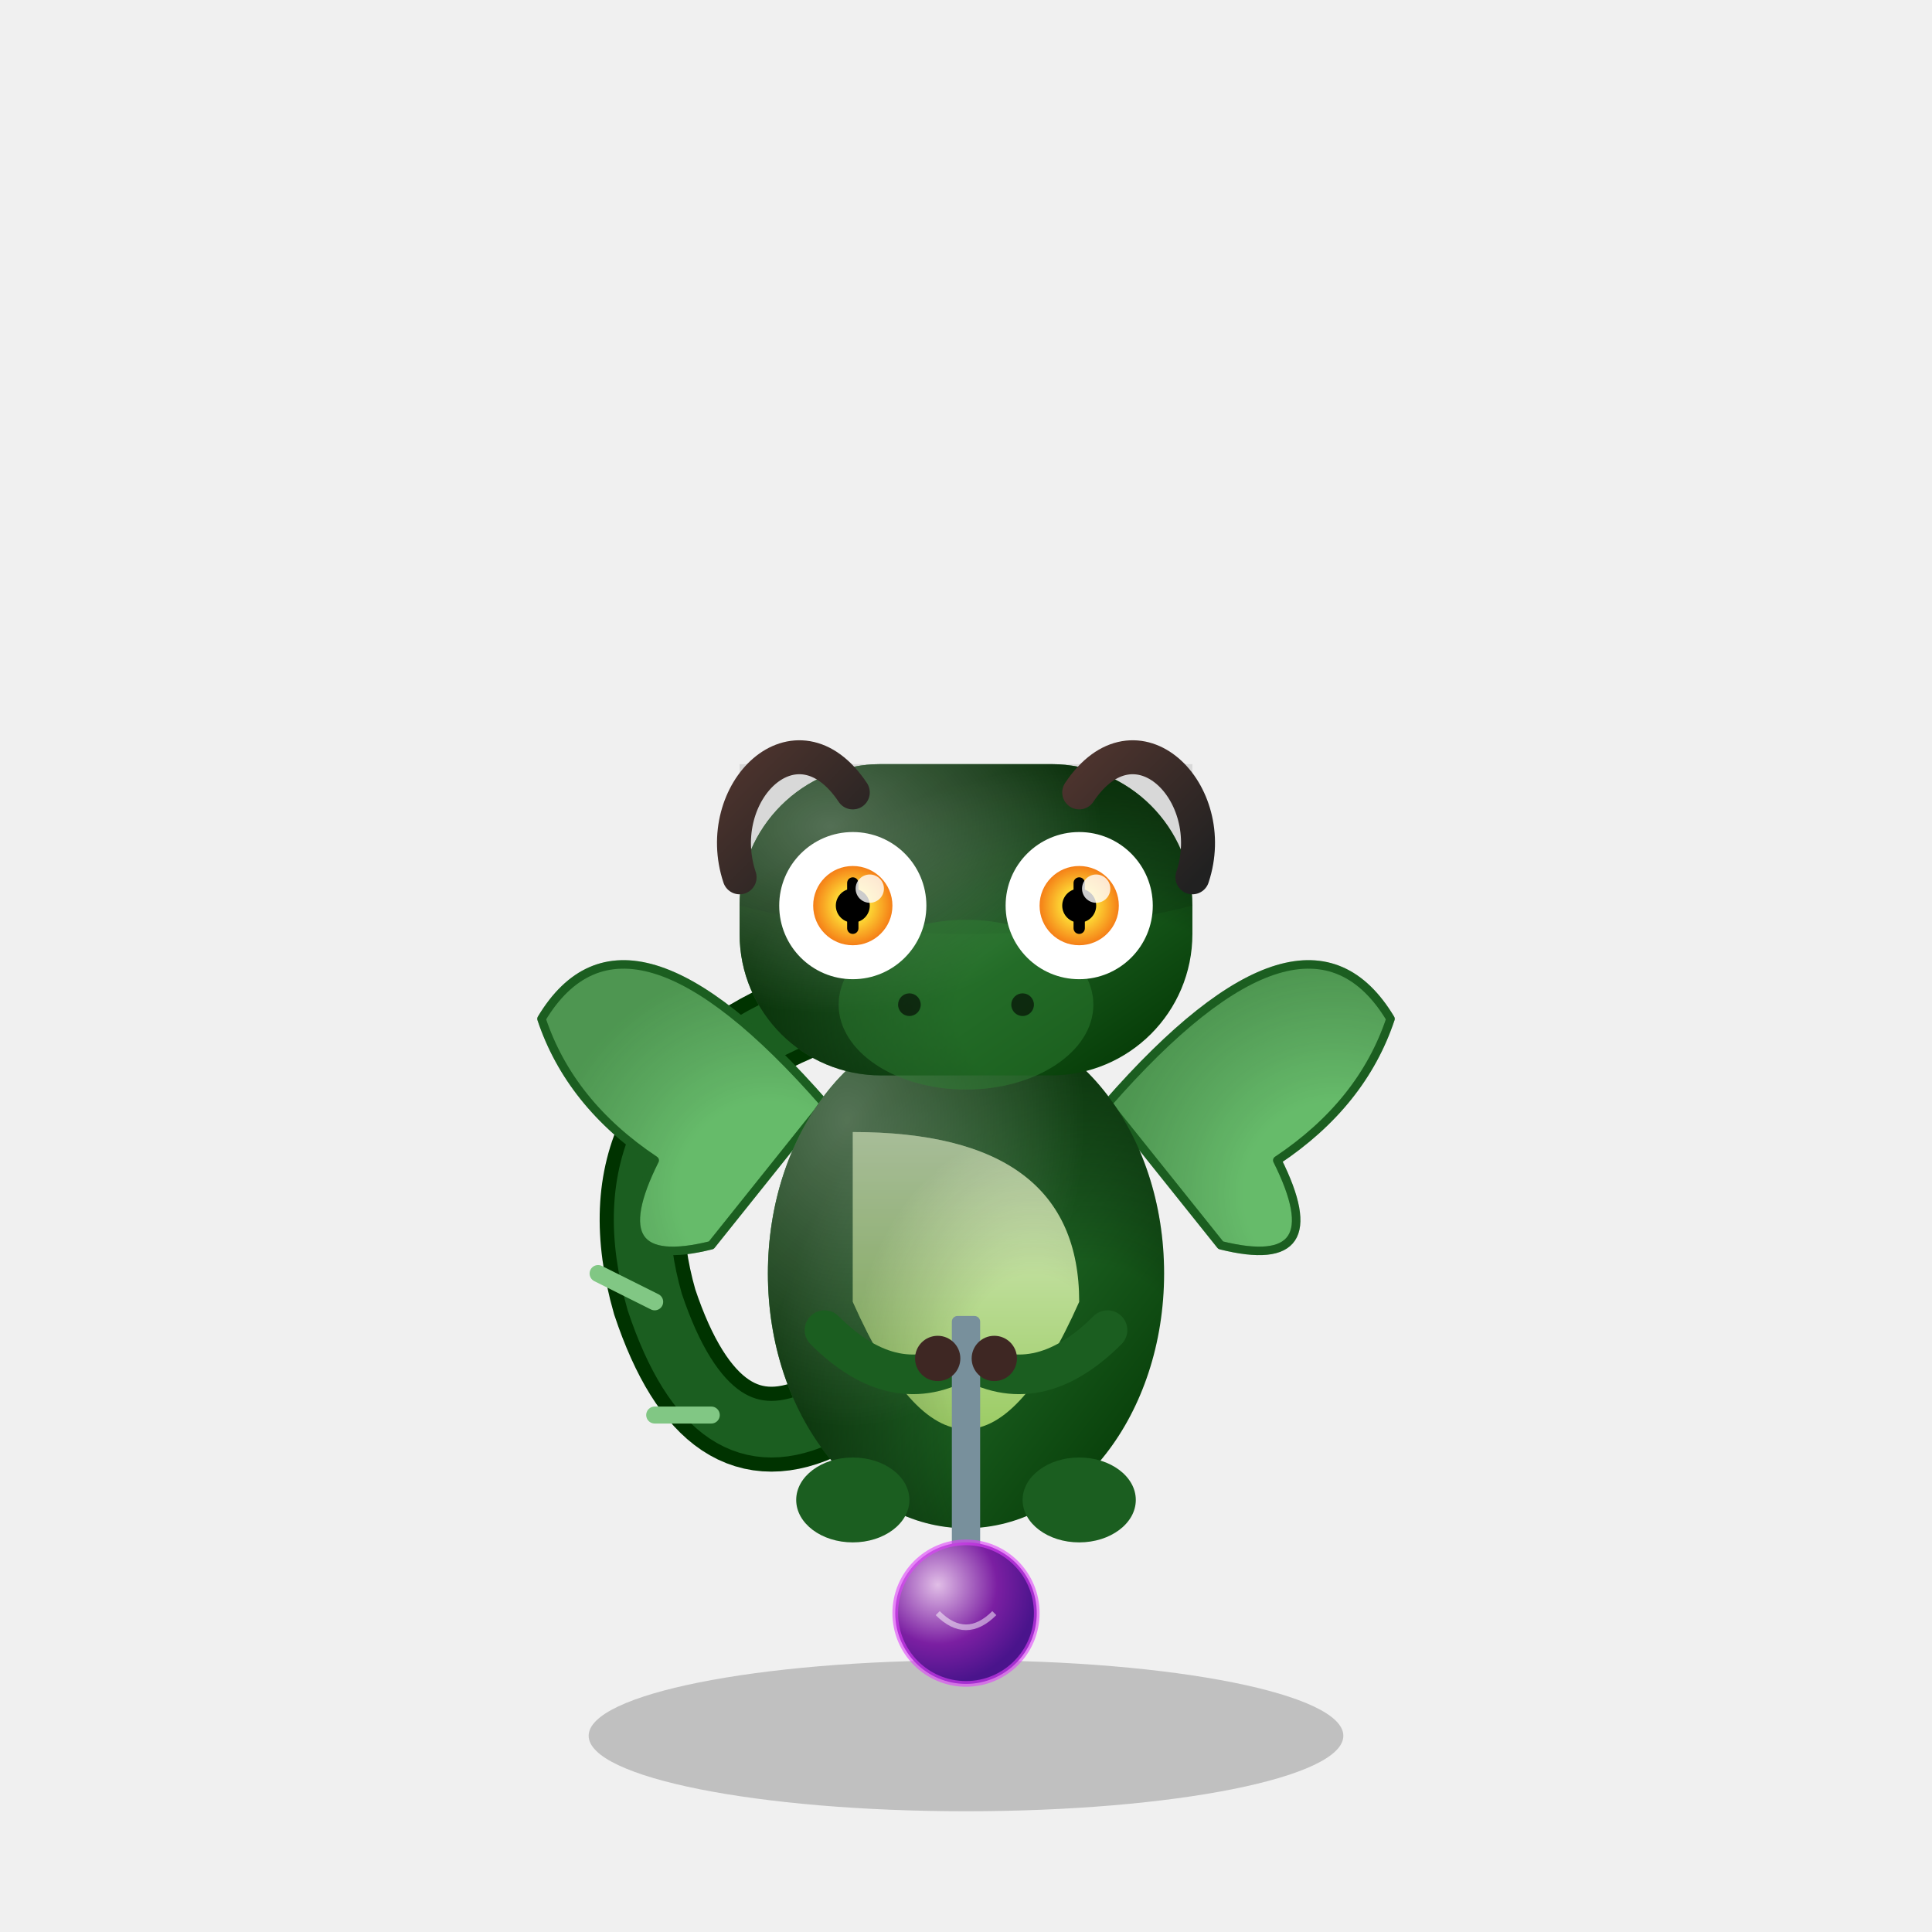
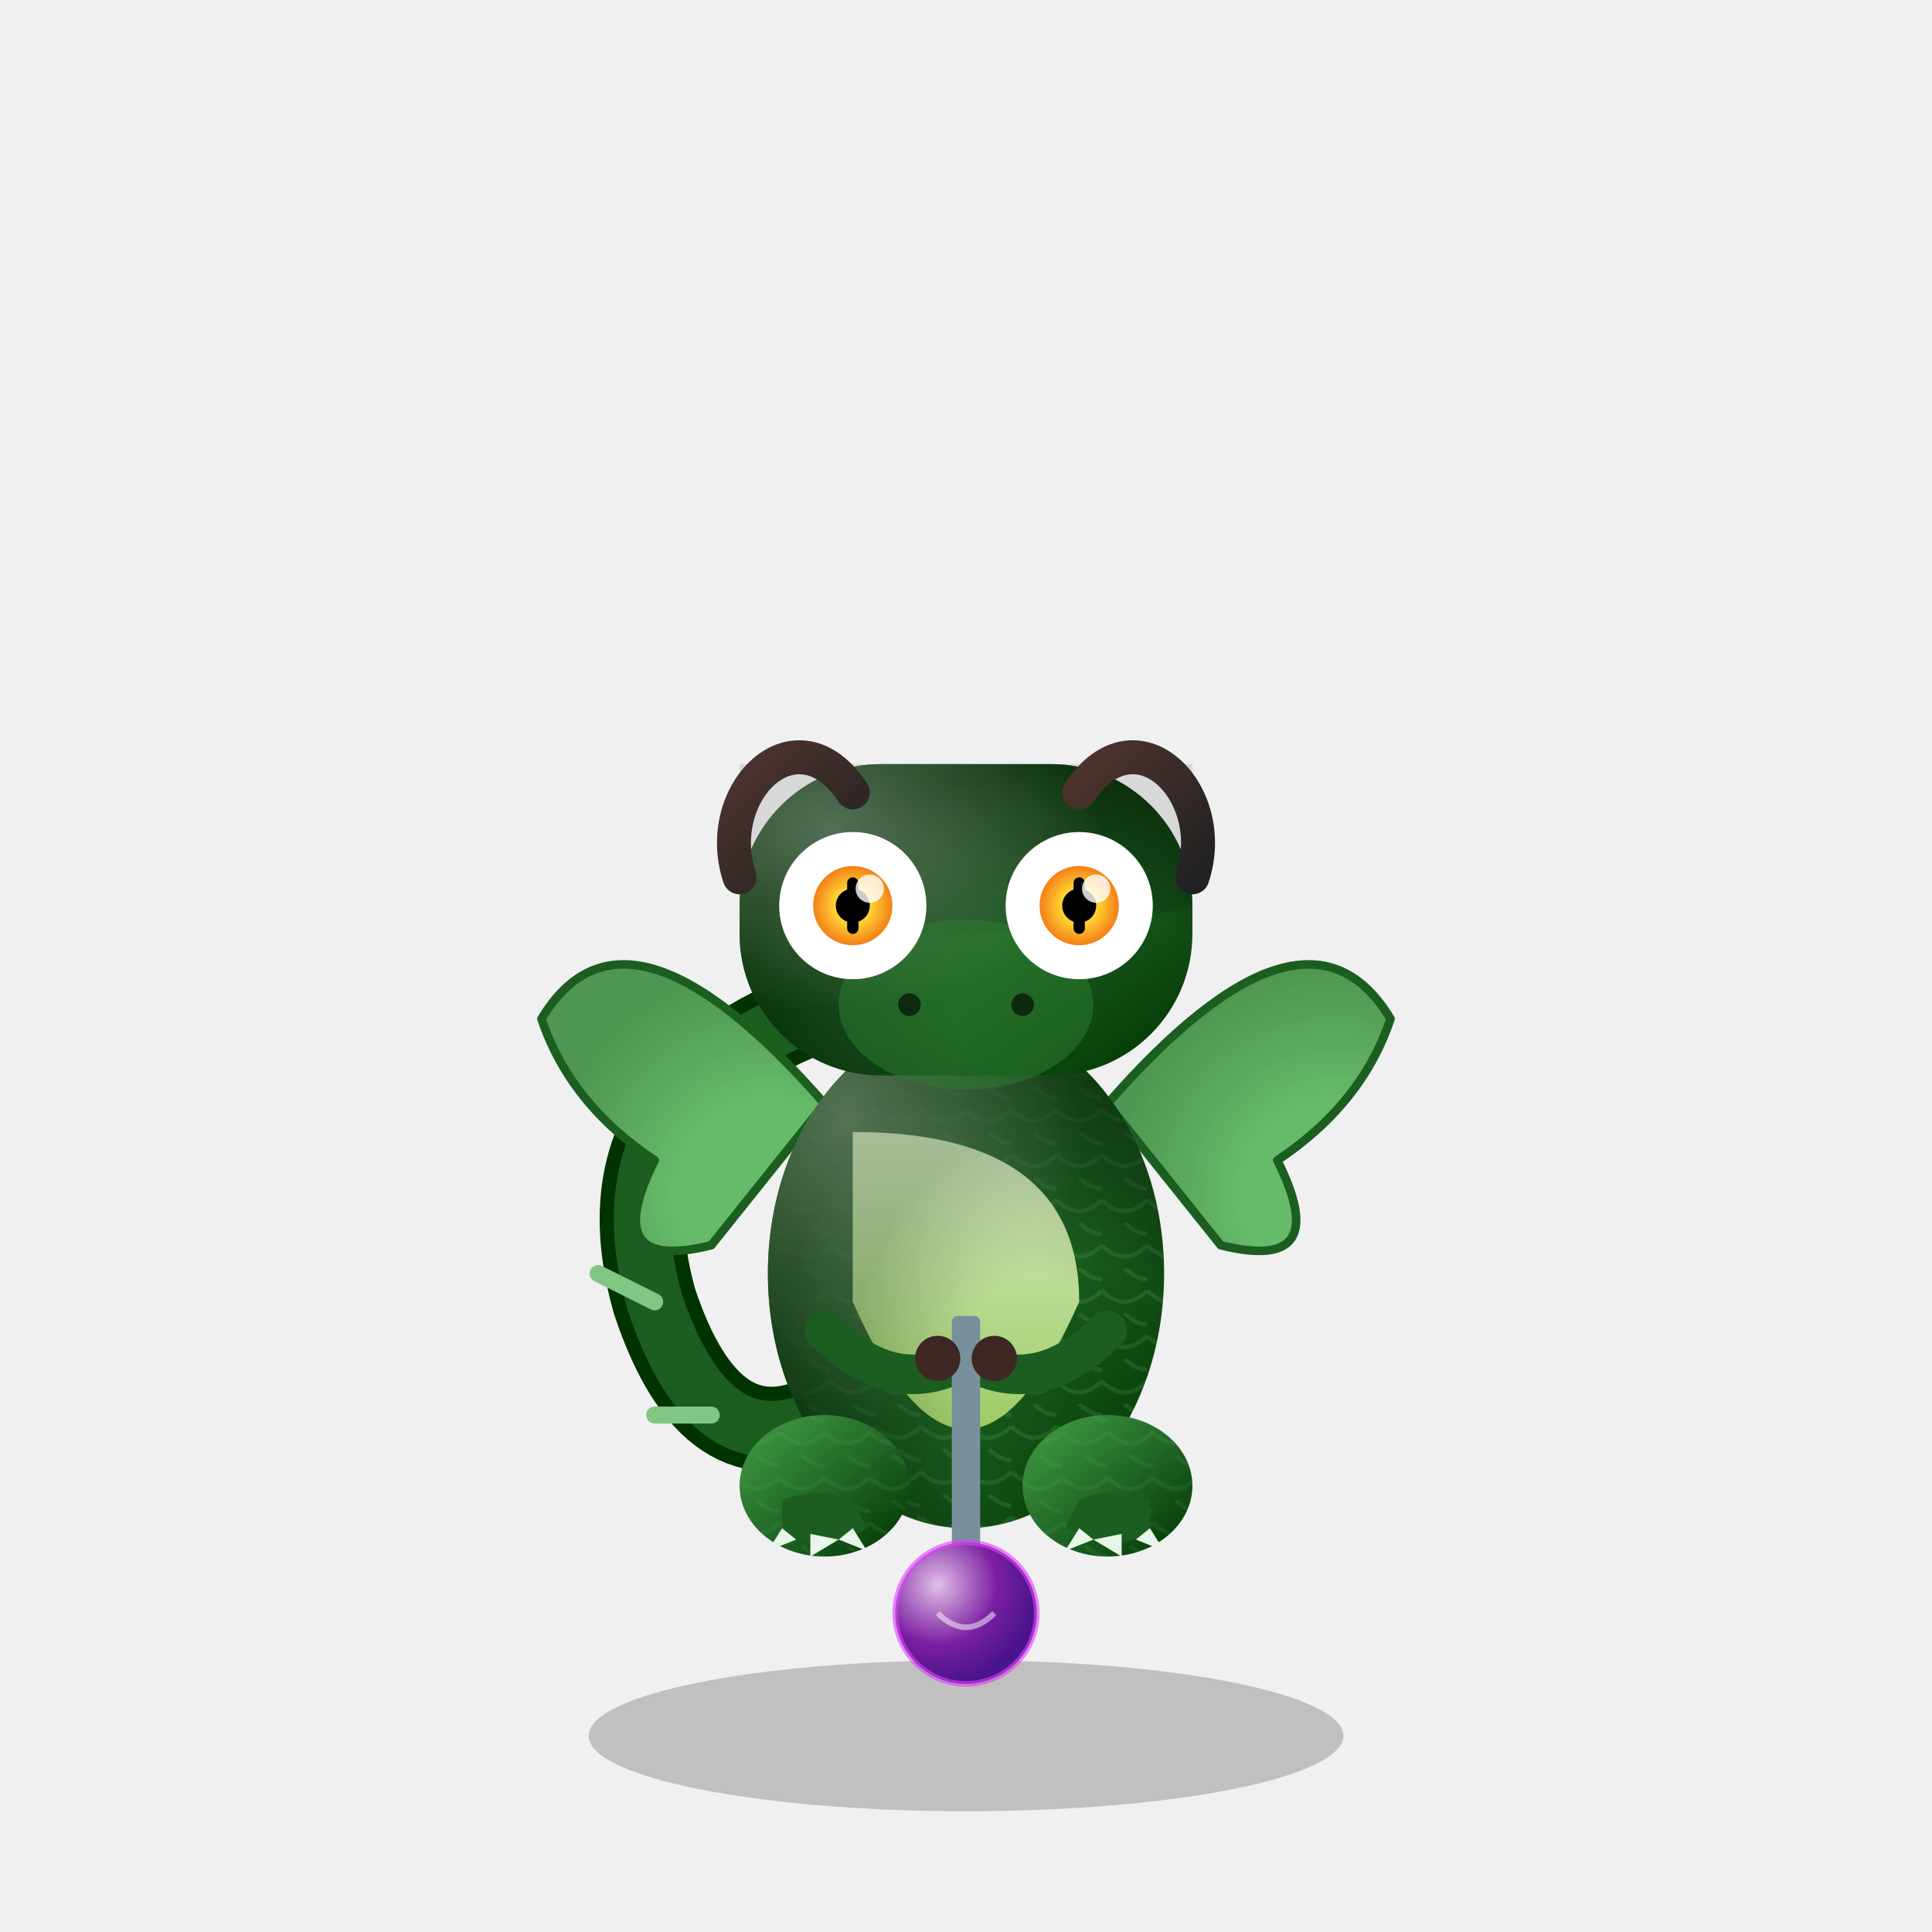
<svg xmlns="http://www.w3.org/2000/svg" width="512" height="512" viewBox="0 0 512 512">
  <defs>
    <linearGradient id="bodyGrad_ex" x1="0%" y1="0%" x2="100%" y2="100%">
      <stop offset="0%" stop-color="#43A047" />
      <stop offset="60%" stop-color="#1B5E20" />
      <stop offset="100%" stop-color="#003300" />
    </linearGradient>
    <linearGradient id="bellyGrad_ex" x1="0%" y1="0%" x2="0%" y2="100%">
      <stop offset="0%" stop-color="#DCEDC8" />
      <stop offset="100%" stop-color="#9CCC65" />
    </linearGradient>
    <linearGradient id="hornGrad_ex" x1="0%" y1="0%" x2="100%" y2="100%">
      <stop offset="0%" stop-color="#4E342E" />
      <stop offset="100%" stop-color="#212121" />
    </linearGradient>
    <radialGradient id="glassGrad_ex" cx="30%" cy="30%" r="70%">
      <stop offset="0%" stop-color="#E1BEE7" />
      <stop offset="60%" stop-color="#7B1FA2" />
      <stop offset="100%" stop-color="#4A148C" />
    </radialGradient>
    <radialGradient id="eyeIris_ex" cx="50%" cy="50%" r="50%">
      <stop offset="30%" stop-color="#FFEB3B" />
      <stop offset="100%" stop-color="#F57F17" />
    </radialGradient>
    <radialGradient id="highlightOverlay_ex" cx="20%" cy="20%" r="60%">
      <stop offset="0%" stop-color="#FFF" stop-opacity="0.3" />
      <stop offset="100%" stop-color="#FFF" stop-opacity="0" />
    </radialGradient>
    <radialGradient id="shadowOverlay_ex" cx="80%" cy="80%" r="80%">
      <stop offset="40%" stop-color="#000" stop-opacity="0" />
      <stop offset="100%" stop-color="#002200" stop-opacity="0.8" />
    </radialGradient>
+     <pattern id="scalePattern_ex" x="0" y="0" width="16" height="16" patternUnits="userSpaceOnUse">
+       <path d="M0,8 Q8,16 16,8" fill="none" stroke="#66BB6A" stroke-width="1.5" opacity="0.3" />
+       <path d="M8,0 Q16,8 24,0" fill="none" stroke="#66BB6A" stroke-width="1.5" opacity="0.3" />
+     </pattern>
  </defs>
  <ellipse cx="256" cy="460" rx="100" ry="20" fill="#000" opacity="0.2">
    <animate attributeName="rx" values="100;90;100" dur="4s" repeatCount="indefinite" />
  </ellipse>
  <g transform="translate(256, 300) scale(0.75)">
    <g>
      <animateTransform attributeName="transform" type="translate" values="0, 0; 0, -15; 0, 0" dur="3s" repeatCount="indefinite" calcMode="easeInOut" />
      <path d="M-50,100 Q-90,120 -110,60 Q-130,-10 -60,-40" stroke="#003300" stroke-width="30" fill="none" stroke-linecap="round" />
      <path d="M-50,100 Q-90,120 -110,60 Q-130,-10 -60,-40" stroke="#1B5E20" stroke-width="20" fill="none" stroke-linecap="round" />
      <path d="M-110,60 L-130,50 M-90,100 L-110,100" stroke="#81C784" stroke-width="6" stroke-linecap="round" fill="none" />
      <g stroke="#1B5E20" stroke-width="3" stroke-linejoin="round">
        <g>
          <animateTransform attributeName="transform" type="rotate" values="20 0 0; -10 0 0; 20 0 0" dur="0.12s" repeatCount="indefinite" />
          <path d="M-50,-10 Q-120,-90 -150,-40 Q-140,-10 -110,10 Q-130,50 -90,40 Z" fill="#66BB6A" />
          <path d="M-50,-10 Q-120,-90 -150,-40 Q-140,-10 -110,10 Q-130,50 -90,40 Z" fill="url(#shadowOverlay_ex)" opacity="0.3" />
        </g>
        <g>
          <animateTransform attributeName="transform" type="rotate" values="-20 0 0; 10 0 0; -20 0 0" dur="0.12s" repeatCount="indefinite" />
          <path d="M50,-10 Q120,-90 150,-40 Q140,-10 110,10 Q130,50 90,40 Z" fill="#66BB6A" />
          <path d="M50,-10 Q120,-90 150,-40 Q140,-10 110,10 Q130,50 90,40 Z" fill="url(#shadowOverlay_ex)" opacity="0.3" />
        </g>
      </g>
      <g>
        <ellipse cx="0" cy="50" rx="70" ry="90" fill="url(#bodyGrad_ex)" />
+         <ellipse cx="0" cy="50" rx="70" ry="90" fill="url(#scalePattern_ex)" opacity="0.6" />
        <ellipse cx="0" cy="50" rx="70" ry="90" fill="url(#shadowOverlay_ex)" />
        <ellipse cx="0" cy="50" rx="70" ry="90" fill="url(#highlightOverlay_ex)" />
        <path d="M-40,60 Q0,150 40,60 Q40,0 -40,0 Z" fill="url(#bellyGrad_ex)" />
        <path d="M-40,60 Q0,150 40,60 Q40,0 -40,0 Z" fill="url(#shadowOverlay_ex)" opacity="0.3" />
      </g>
      <g transform="translate(0, 130)">
-         <ellipse cx="-40" cy="0" rx="20" ry="15" fill="#1B5E20" />
-         <ellipse cx="40" cy="0" rx="20" ry="15" fill="#1B5E20" />
+         <g transform="translate(-50, 0)">
+           <ellipse cx="0" cy="-5" rx="30" ry="25" fill="url(#bodyGrad_ex)" />
+           <ellipse cx="0" cy="-5" rx="30" ry="25" fill="url(#scalePattern_ex)" opacity="0.4" />
+           <path d="M-15,10 Q-5,20 15,10 L10,0 Q0,-5 -15,0 Z" fill="#1B5E20" />
+           <path d="M-15,10 L-20,18 L-10,14" fill="#E8F5E9" />
+           <path d="M-5,12 L-5,20 L5,14" fill="#E8F5E9" />
+           <path d="M10,10 L15,18 L5,14" fill="#E8F5E9" />
+         </g>
+         <g transform="translate(50, 0)">
+           <ellipse cx="0" cy="-5" rx="30" ry="25" fill="url(#bodyGrad_ex)" />
+           <ellipse cx="0" cy="-5" rx="30" ry="25" fill="url(#scalePattern_ex)" opacity="0.4" />
+           <path d="M15,10 Q5,20 -15,10 L-10,0 Q0,-5 15,0 Z" fill="#1B5E20" />
+           <path d="M15,10 L20,18 L10,14" fill="#E8F5E9" />
+           <path d="M5,12 L5,20 L-5,14" fill="#E8F5E9" />
+           <path d="M-10,10 L-15,18 L-5,14" fill="#E8F5E9" />
+         </g>
      </g>
      <g transform="translate(0, -60)">
        <rect x="-80" y="-70" width="160" height="110" rx="50" fill="url(#bodyGrad_ex)" />
        <rect x="-80" y="-70" width="160" height="110" rx="50" fill="url(#shadowOverlay_ex)" />
        <path d="M-80,-20 Q0,0 80,-20 V-70 H-80 Z" fill="#000" opacity="0.1" />
        <rect x="-80" y="-70" width="160" height="110" rx="50" fill="url(#highlightOverlay_ex)" />
        <ellipse cx="0" cy="15" rx="45" ry="30" fill="#2E7D32" opacity="0.5" />
        <circle cx="-20" cy="15" r="4" fill="#000" opacity="0.6" />
        <circle cx="20" cy="15" r="4" fill="#000" opacity="0.6" />
        <g>
          <circle cx="0" cy="30" r="5" fill="#E040FB" opacity="0">
            <animate attributeName="cy" values="30; -40" dur="1.2s" repeatCount="indefinite" begin="0.2s" />
            <animate attributeName="r" values="5; 25" dur="1.2s" repeatCount="indefinite" begin="0.2s" />
            <animate attributeName="opacity" values="0; 0.9; 0" dur="1.2s" keyTimes="0; 0.2; 1" repeatCount="indefinite" begin="0.2s" />
          </circle>
          <circle cx="-15" cy="25" r="4" fill="#AB47BC" opacity="0">
            <animate attributeName="cy" values="25; -20" dur="1.4s" repeatCount="indefinite" begin="0.4s" />
            <animate attributeName="r" values="4; 15" dur="1.4s" repeatCount="indefinite" begin="0.4s" />
            <animate attributeName="opacity" values="0; 0.8; 0" dur="1.4s" keyTimes="0; 0.2; 1" repeatCount="indefinite" begin="0.4s" />
          </circle>
          <circle cx="15" cy="25" r="4" fill="#AB47BC" opacity="0">
            <animate attributeName="cy" values="25; -20" dur="1.3s" repeatCount="indefinite" begin="0.5s" />
            <animate attributeName="r" values="4; 15" dur="1.3s" repeatCount="indefinite" begin="0.5s" />
            <animate attributeName="opacity" values="0; 0.8; 0" dur="1.3s" keyTimes="0; 0.2; 1" repeatCount="indefinite" begin="0.5s" />
          </circle>
          <circle cx="0" cy="15" r="10" fill="#7B1FA2" opacity="0">
            <animate attributeName="r" values="10; 30" dur="2s" repeatCount="indefinite" begin="0s" />
            <animate attributeName="opacity" values="0; 0.3; 0" dur="2s" repeatCount="indefinite" begin="0s" />
            <animate attributeName="cy" values="15; -10" dur="2s" repeatCount="indefinite" begin="0s" />
          </circle>
          <circle cx="-10" cy="30" r="2" fill="#FFF" opacity="0">
            <animate attributeName="cy" values="30; -30" dur="0.8s" repeatCount="indefinite" begin="0.6s" />
            <animate attributeName="opacity" values="0; 1; 0" dur="0.8s" repeatCount="indefinite" begin="0.6s" />
          </circle>
          <circle cx="10" cy="30" r="2" fill="#FFF" opacity="0">
            <animate attributeName="cy" values="30; -30" dur="0.9s" repeatCount="indefinite" begin="0.7s" />
            <animate attributeName="opacity" values="0; 1; 0" dur="0.9s" repeatCount="indefinite" begin="0.7s" />
          </circle>
        </g>
        <path d="M-40,-60 C-60,-90 -90,-60 -80,-30" stroke="url(#hornGrad_ex)" stroke-width="12" fill="none" stroke-linecap="round" />
        <path d="M40,-60 C60,-90 90,-60 80,-30" stroke="url(#hornGrad_ex)" stroke-width="12" fill="none" stroke-linecap="round" />
        <g transform="translate(0, -20)">
          <g transform="translate(-40, 0)">
            <circle cx="0" cy="0" r="26" fill="#FFF" />
            <g>
              <animateTransform attributeName="transform" type="translate" values="0 0; 6 4; -6 -2; 2 -6; 0 8; 0 0" dur="3s" repeatCount="indefinite" calcMode="discrete" keyTimes="0; 0.1; 0.3; 0.5; 0.7; 1" />
              <circle cx="0" cy="0" r="14" fill="url(#eyeIris_ex)" />
              <circle cx="0" cy="0" r="6" fill="#000" />
              <rect x="-2" y="-10" width="4" height="20" rx="2" fill="#000" />
              <circle cx="6" cy="-6" r="5" fill="#FFF" opacity="0.8" />
            </g>
            <animate attributeName="opacity" values="1; 1; 0; 0; 1; 1" keyTimes="0; 0.01; 0.012; 0.032; 0.035; 1" dur="4s" repeatCount="indefinite" begin="0.5s" />
          </g>
          <g transform="translate(40, 0)">
            <circle cx="0" cy="0" r="26" fill="#FFF" />
            <g>
              <animateTransform attributeName="transform" type="translate" values="0 0; 6 4; -6 -2; 2 -6; 0 8; 0 0" dur="3s" repeatCount="indefinite" calcMode="discrete" keyTimes="0; 0.1; 0.3; 0.5; 0.7; 1" />
              <circle cx="0" cy="0" r="14" fill="url(#eyeIris_ex)" />
              <circle cx="0" cy="0" r="6" fill="#000" />
              <rect x="-2" y="-10" width="4" height="20" rx="2" fill="#000" />
              <circle cx="6" cy="-6" r="5" fill="#FFF" opacity="0.8" />
            </g>
            <animate attributeName="opacity" values="1; 1; 0; 0; 1; 1" keyTimes="0; 0.01; 0.012; 0.032; 0.035; 1" dur="4s" repeatCount="indefinite" begin="0.5s" />
          </g>
        </g>
      </g>
      <g transform="translate(0, 70)">
        <path d="M-50,0 Q-25,25 0,10" fill="none" stroke="#1B5E20" stroke-width="14" stroke-linecap="round" />
        <path d="M50,0 Q25,25 0,10" fill="none" stroke="#1B5E20" stroke-width="14" stroke-linecap="round" />
        <rect x="-5" y="-5" width="10" height="100" fill="#78909C" rx="2">
          <animateTransform attributeName="transform" type="rotate" values="-2 0 0; 2 0 0; -2 0 0" dur="1s" repeatCount="indefinite" />
        </rect>
        <circle cx="-10" cy="10" r="8" fill="#3E2723" />
        <circle cx="10" cy="10" r="8" fill="#3E2723" />
        <g transform="translate(0, 100)">
          <animateTransform attributeName="transform" type="translate" values="0,100; 0,105; 0,100" dur="1s" repeatCount="indefinite" />
          <circle cx="0" cy="0" r="25" fill="url(#glassGrad_ex)" />
          <path d="M-10,0 Q0,10 10,0" stroke="#FFF" stroke-width="2" fill="none" opacity="0.5" />
          <circle cx="0" cy="0" r="25" fill="none" stroke="#E040FB" stroke-width="2" opacity="0.6">
            <animate attributeName="r" values="25;30;25" dur="1s" repeatCount="indefinite" />
            <animate attributeName="opacity" values="0.6;0;0.6" dur="1s" repeatCount="indefinite" />
          </circle>
        </g>
      </g>
    </g>
  </g>
</svg>
